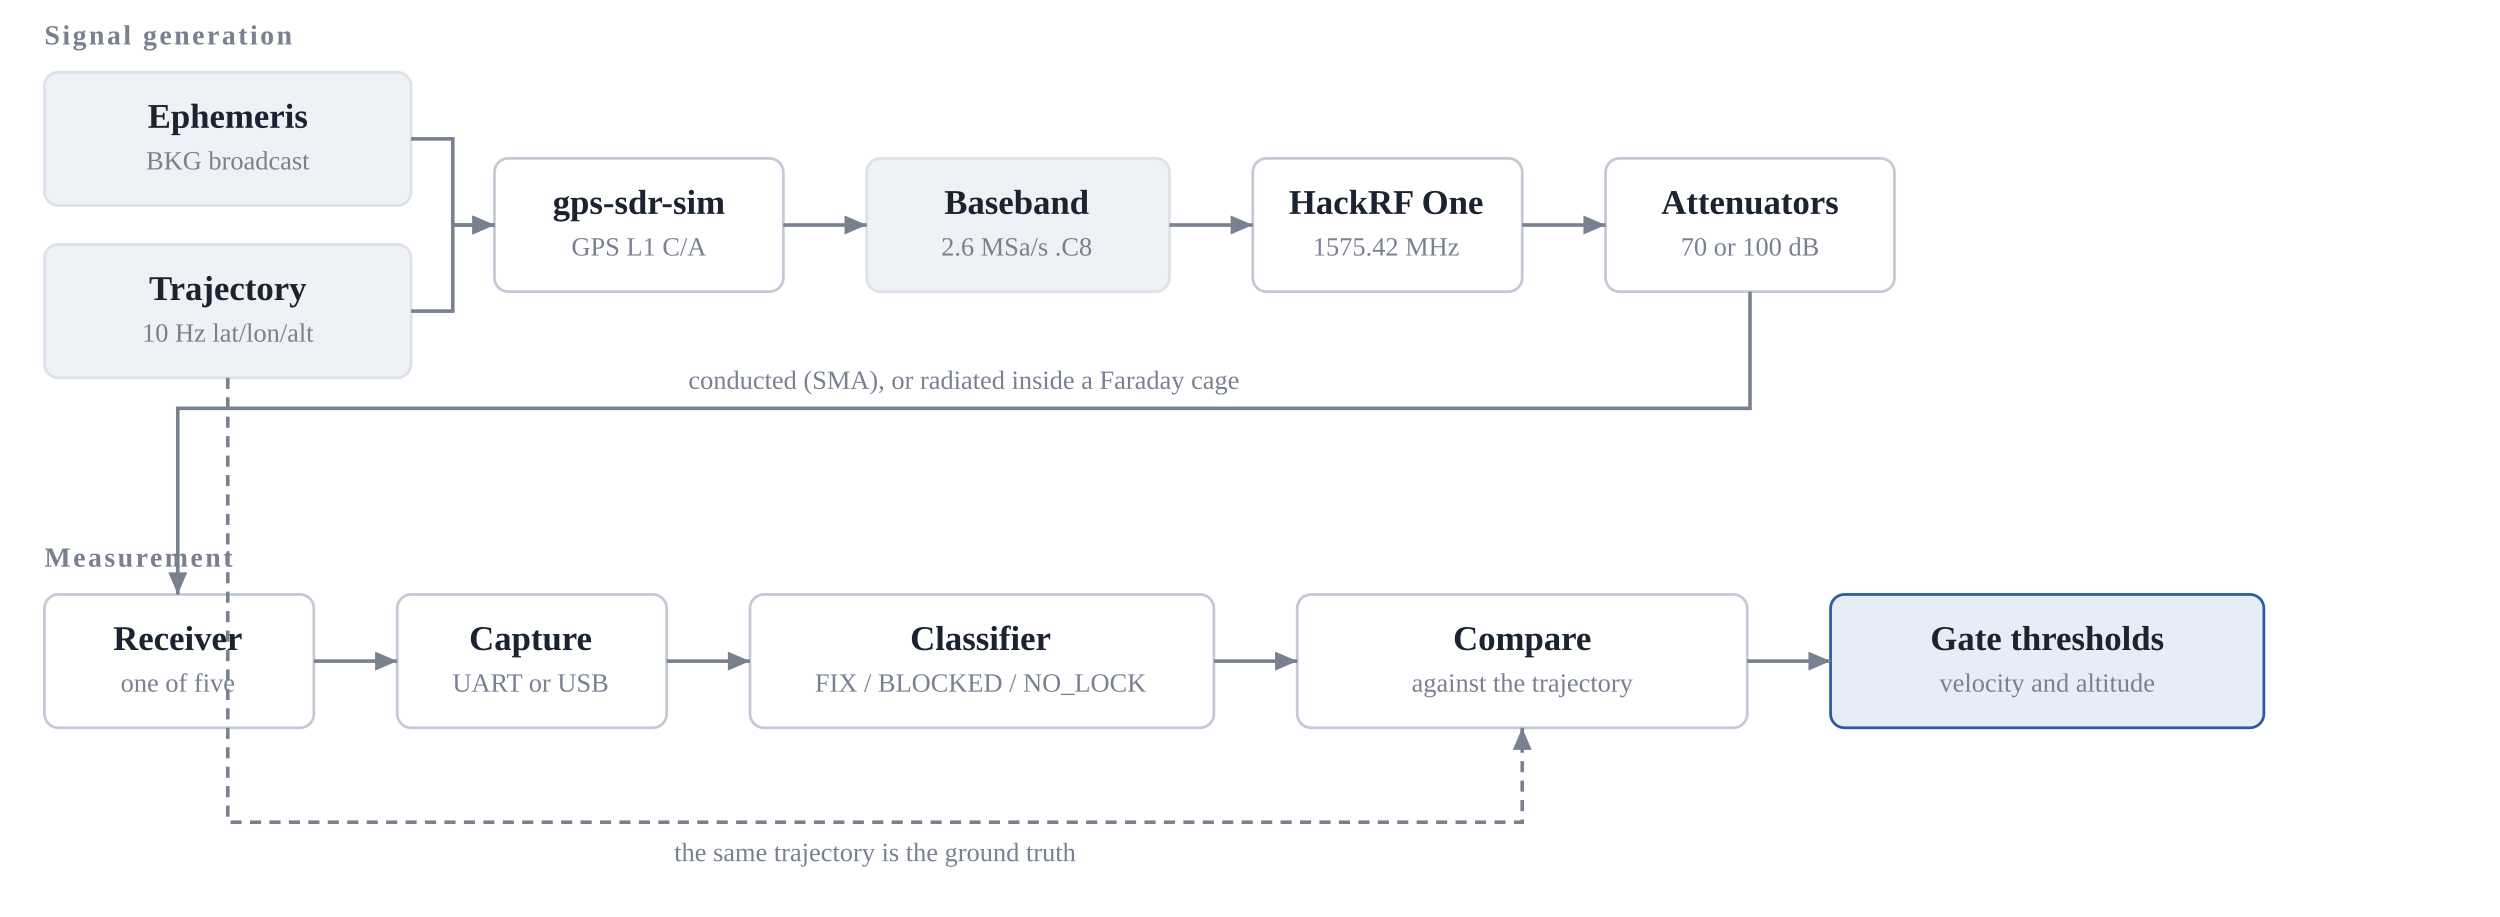
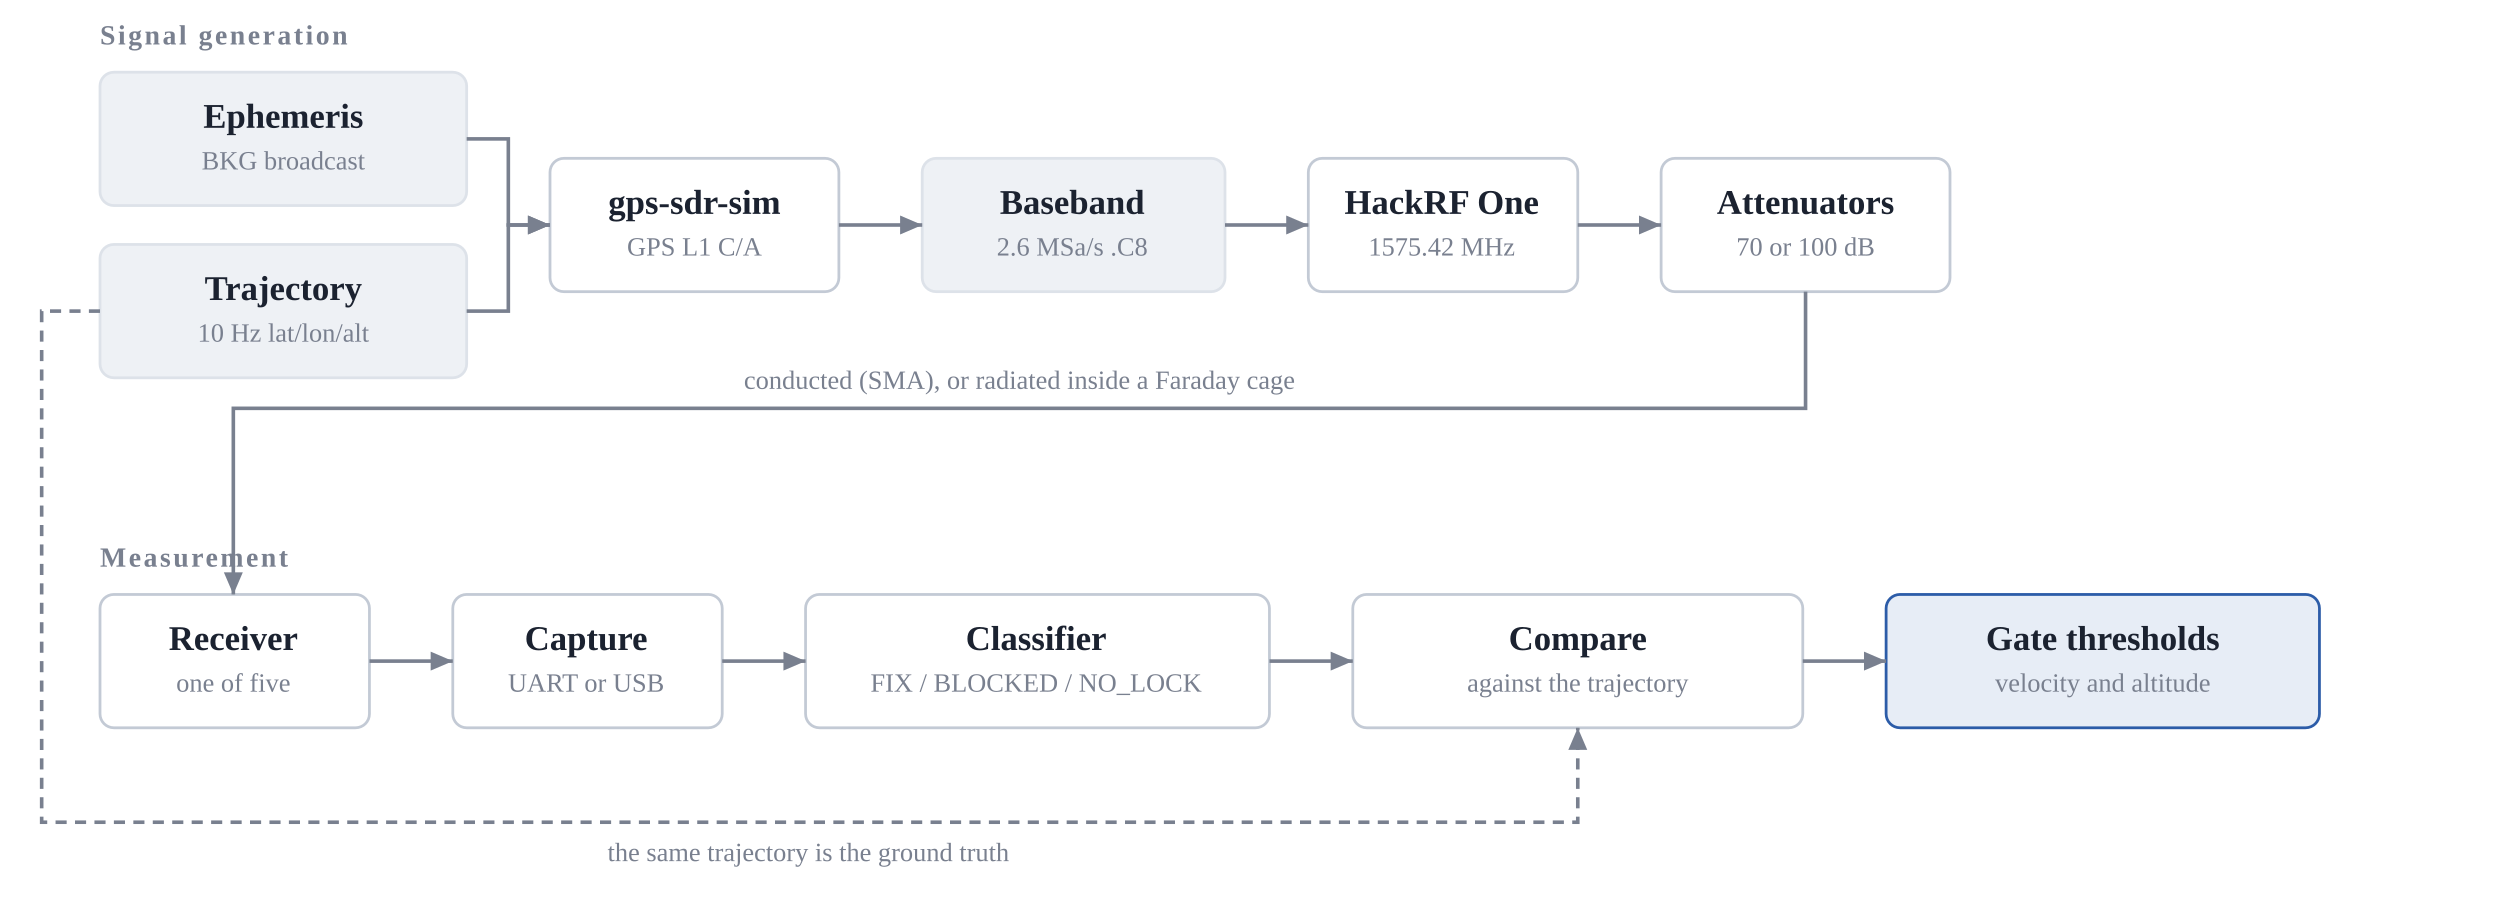
<svg xmlns="http://www.w3.org/2000/svg" viewBox="0 0 900 330" role="img" aria-label="Block diagram of the GNSS receiver test rig: ephemeris and trajectory into gps-sdr-sim, baseband to a HackRF through attenuators into the receiver, then capture, classification and comparison against the injected trajectory">
  <defs>
    <marker id="ah" viewBox="0 0 8 8" refX="7" refY="4" markerWidth="7" markerHeight="7" orient="auto-start-reverse">
      <path d="M 0 1 L 7 4 L 0 7 z" fill="var(--ink-3, #79808F)" />
    </marker>
  </defs>
  <style>
  .bl{font-family:var(--f-display,sans-serif);font-size:12.5px;font-weight:600;fill:var(--ink,#1B2230)}
  .sb{font-family:var(--f-mono,monospace);font-size:9.5px;fill:var(--ink-3,#79808F)}
  .lb{font-family:var(--f-mono,monospace);font-size:9.5px;fill:var(--ink-3,#79808F)}
  .hd{font-family:var(--f-display,sans-serif);font-size:10px;font-weight:600;
      letter-spacing:.09em;text-transform:uppercase;fill:var(--ink-3,#79808F)}
  .ar{stroke:var(--ink-3,#79808F);stroke-width:1.3}
</style>
-   <text class="hd" x="16" y="16">Signal generation</text>
-   <text class="hd" x="16" y="204">Measurement</text>
-   <rect x="16" y="26" width="132" height="48" rx="5" fill="var(--surface-2, #EEF1F5)" stroke="var(--rule, #DDE2E9)" stroke-width="1" />
-   <text class="bl" x="82" y="46" text-anchor="middle">Ephemeris</text>
-   <text class="sb" x="82" y="61" text-anchor="middle">BKG broadcast</text>
-   <rect x="16" y="88" width="132" height="48" rx="5" fill="var(--surface-2, #EEF1F5)" stroke="var(--rule, #DDE2E9)" stroke-width="1" />
-   <text class="bl" x="82" y="108" text-anchor="middle">Trajectory</text>
-   <text class="sb" x="82" y="123" text-anchor="middle">10 Hz lat/lon/alt</text>
-   <rect x="178" y="57" width="104" height="48" rx="5" fill="var(--surface, #FFFFFF)" stroke="var(--rule-strong, #C3CAD5)" stroke-width="1" />
-   <text class="bl" x="230" y="77" text-anchor="middle">gps-sdr-sim</text>
-   <text class="sb" x="230" y="92" text-anchor="middle">GPS L1 C/A</text>
-   <rect x="312" y="57" width="109" height="48" rx="5" fill="var(--surface-2, #EEF1F5)" stroke="var(--rule, #DDE2E9)" stroke-width="1" />
-   <text class="bl" x="366" y="77" text-anchor="middle">Baseband</text>
-   <text class="sb" x="366" y="92" text-anchor="middle">2.6 MSa/s .C8</text>
-   <rect x="451" y="57" width="97" height="48" rx="5" fill="var(--surface, #FFFFFF)" stroke="var(--rule-strong, #C3CAD5)" stroke-width="1" />
-   <text class="bl" x="499" y="77" text-anchor="middle">HackRF One</text>
-   <text class="sb" x="499" y="92" text-anchor="middle">1575.42 MHz</text>
-   <rect x="578" y="57" width="104" height="48" rx="5" fill="var(--surface, #FFFFFF)" stroke="var(--rule-strong, #C3CAD5)" stroke-width="1" />
-   <text class="bl" x="630" y="77" text-anchor="middle">Attenuators</text>
-   <text class="sb" x="630" y="92" text-anchor="middle">70 or 100 dB</text>
-   <rect x="16" y="214" width="97" height="48" rx="5" fill="var(--surface, #FFFFFF)" stroke="var(--rule-strong, #C3CAD5)" stroke-width="1" />
-   <text class="bl" x="64" y="234" text-anchor="middle">Receiver</text>
-   <text class="sb" x="64" y="249" text-anchor="middle">one of five</text>
-   <rect x="143" y="214" width="97" height="48" rx="5" fill="var(--surface, #FFFFFF)" stroke="var(--rule-strong, #C3CAD5)" stroke-width="1" />
-   <text class="bl" x="191" y="234" text-anchor="middle">Capture</text>
-   <text class="sb" x="191" y="249" text-anchor="middle">UART or USB</text>
-   <rect x="270" y="214" width="167" height="48" rx="5" fill="var(--surface, #FFFFFF)" stroke="var(--rule-strong, #C3CAD5)" stroke-width="1" />
-   <text class="bl" x="353" y="234" text-anchor="middle">Classifier</text>
-   <text class="sb" x="353" y="249" text-anchor="middle">FIX / BLOCKED / NO_LOCK</text>
-   <rect x="467" y="214" width="162" height="48" rx="5" fill="var(--surface, #FFFFFF)" stroke="var(--rule-strong, #C3CAD5)" stroke-width="1" />
-   <text class="bl" x="548" y="234" text-anchor="middle">Compare</text>
-   <text class="sb" x="548" y="249" text-anchor="middle">against the trajectory</text>
-   <rect x="659" y="214" width="156" height="48" rx="5" fill="var(--accent-soft, #E7EDF6)" stroke="var(--accent, #2C5CA8)" stroke-width="1" />
-   <text class="bl" x="737" y="234" text-anchor="middle">Gate thresholds</text>
-   <text class="sb" x="737" y="249" text-anchor="middle">velocity and altitude</text>
-   <path class="ar" d="M 148 50 H 163 V 81 H 178" fill="none" marker-end="url(#ah)" />
-   <path class="ar" d="M 148 112 H 163 V 81 H 178" fill="none" marker-end="url(#ah)" />
-   <line class="ar" x1="282" y1="81" x2="312" y2="81" marker-end="url(#ah)" />
-   <line class="ar" x1="421" y1="81" x2="451" y2="81" marker-end="url(#ah)" />
-   <line class="ar" x1="548" y1="81" x2="578" y2="81" marker-end="url(#ah)" />
-   <line class="ar" x1="113" y1="238" x2="143" y2="238" marker-end="url(#ah)" />
-   <line class="ar" x1="240" y1="238" x2="270" y2="238" marker-end="url(#ah)" />
-   <line class="ar" x1="437" y1="238" x2="467" y2="238" marker-end="url(#ah)" />
-   <line class="ar" x1="629" y1="238" x2="659" y2="238" marker-end="url(#ah)" />
-   <path class="ar" d="M 630 105 V 147 H 64 V 214" fill="none" marker-end="url(#ah)" />
-   <text class="lb" x="347" y="140" text-anchor="middle">conducted (SMA), or radiated inside a Faraday cage</text>
-   <path class="ar" d="M 82 136 V 296 H 548 V 262" fill="none" stroke-dasharray="4 3" marker-end="url(#ah)" />
-   <text class="lb" x="315" y="310" text-anchor="middle">the same trajectory is the ground truth</text>
+   <text class="hd" x="36" y="16">Signal generation</text>
+   <text class="hd" x="36" y="204">Measurement</text>
+   <rect x="36" y="26" width="132" height="48" rx="5" fill="var(--surface-2, #EEF1F5)" stroke="var(--rule, #DDE2E9)" stroke-width="1" />
+   <text class="bl" x="102" y="46" text-anchor="middle">Ephemeris</text>
+   <text class="sb" x="102" y="61" text-anchor="middle">BKG broadcast</text>
+   <rect x="36" y="88" width="132" height="48" rx="5" fill="var(--surface-2, #EEF1F5)" stroke="var(--rule, #DDE2E9)" stroke-width="1" />
+   <text class="bl" x="102" y="108" text-anchor="middle">Trajectory</text>
+   <text class="sb" x="102" y="123" text-anchor="middle">10 Hz lat/lon/alt</text>
+   <rect x="198" y="57" width="104" height="48" rx="5" fill="var(--surface, #FFFFFF)" stroke="var(--rule-strong, #C3CAD5)" stroke-width="1" />
+   <text class="bl" x="250" y="77" text-anchor="middle">gps-sdr-sim</text>
+   <text class="sb" x="250" y="92" text-anchor="middle">GPS L1 C/A</text>
+   <rect x="332" y="57" width="109" height="48" rx="5" fill="var(--surface-2, #EEF1F5)" stroke="var(--rule, #DDE2E9)" stroke-width="1" />
+   <text class="bl" x="386" y="77" text-anchor="middle">Baseband</text>
+   <text class="sb" x="386" y="92" text-anchor="middle">2.6 MSa/s .C8</text>
+   <rect x="471" y="57" width="97" height="48" rx="5" fill="var(--surface, #FFFFFF)" stroke="var(--rule-strong, #C3CAD5)" stroke-width="1" />
+   <text class="bl" x="519" y="77" text-anchor="middle">HackRF One</text>
+   <text class="sb" x="519" y="92" text-anchor="middle">1575.42 MHz</text>
+   <rect x="598" y="57" width="104" height="48" rx="5" fill="var(--surface, #FFFFFF)" stroke="var(--rule-strong, #C3CAD5)" stroke-width="1" />
+   <text class="bl" x="650" y="77" text-anchor="middle">Attenuators</text>
+   <text class="sb" x="650" y="92" text-anchor="middle">70 or 100 dB</text>
+   <rect x="36" y="214" width="97" height="48" rx="5" fill="var(--surface, #FFFFFF)" stroke="var(--rule-strong, #C3CAD5)" stroke-width="1" />
+   <text class="bl" x="84" y="234" text-anchor="middle">Receiver</text>
+   <text class="sb" x="84" y="249" text-anchor="middle">one of five</text>
+   <rect x="163" y="214" width="97" height="48" rx="5" fill="var(--surface, #FFFFFF)" stroke="var(--rule-strong, #C3CAD5)" stroke-width="1" />
+   <text class="bl" x="211" y="234" text-anchor="middle">Capture</text>
+   <text class="sb" x="211" y="249" text-anchor="middle">UART or USB</text>
+   <rect x="290" y="214" width="167" height="48" rx="5" fill="var(--surface, #FFFFFF)" stroke="var(--rule-strong, #C3CAD5)" stroke-width="1" />
+   <text class="bl" x="373" y="234" text-anchor="middle">Classifier</text>
+   <text class="sb" x="373" y="249" text-anchor="middle">FIX / BLOCKED / NO_LOCK</text>
+   <rect x="487" y="214" width="162" height="48" rx="5" fill="var(--surface, #FFFFFF)" stroke="var(--rule-strong, #C3CAD5)" stroke-width="1" />
+   <text class="bl" x="568" y="234" text-anchor="middle">Compare</text>
+   <text class="sb" x="568" y="249" text-anchor="middle">against the trajectory</text>
+   <rect x="679" y="214" width="156" height="48" rx="5" fill="var(--accent-soft, #E7EDF6)" stroke="var(--accent, #2C5CA8)" stroke-width="1" />
+   <text class="bl" x="757" y="234" text-anchor="middle">Gate thresholds</text>
+   <text class="sb" x="757" y="249" text-anchor="middle">velocity and altitude</text>
+   <path class="ar" d="M 168 50 H 183 V 81 H 198" fill="none" marker-end="url(#ah)" />
+   <path class="ar" d="M 168 112 H 183 V 81 H 198" fill="none" marker-end="url(#ah)" />
+   <line class="ar" x1="302" y1="81" x2="332" y2="81" marker-end="url(#ah)" />
+   <line class="ar" x1="441" y1="81" x2="471" y2="81" marker-end="url(#ah)" />
+   <line class="ar" x1="568" y1="81" x2="598" y2="81" marker-end="url(#ah)" />
+   <line class="ar" x1="133" y1="238" x2="163" y2="238" marker-end="url(#ah)" />
+   <line class="ar" x1="260" y1="238" x2="290" y2="238" marker-end="url(#ah)" />
+   <line class="ar" x1="457" y1="238" x2="487" y2="238" marker-end="url(#ah)" />
+   <line class="ar" x1="649" y1="238" x2="679" y2="238" marker-end="url(#ah)" />
+   <path class="ar" d="M 650 105 V 147 H 84 V 214" fill="none" marker-end="url(#ah)" />
+   <text class="lb" x="367" y="140" text-anchor="middle">conducted (SMA), or radiated inside a Faraday cage</text>
+   <path class="ar" d="M 36 112 H 15 V 296 H 568 V 262" fill="none" stroke-dasharray="4 3" marker-end="url(#ah)" />
+   <text class="lb" x="291" y="310" text-anchor="middle">the same trajectory is the ground truth</text>
</svg>
